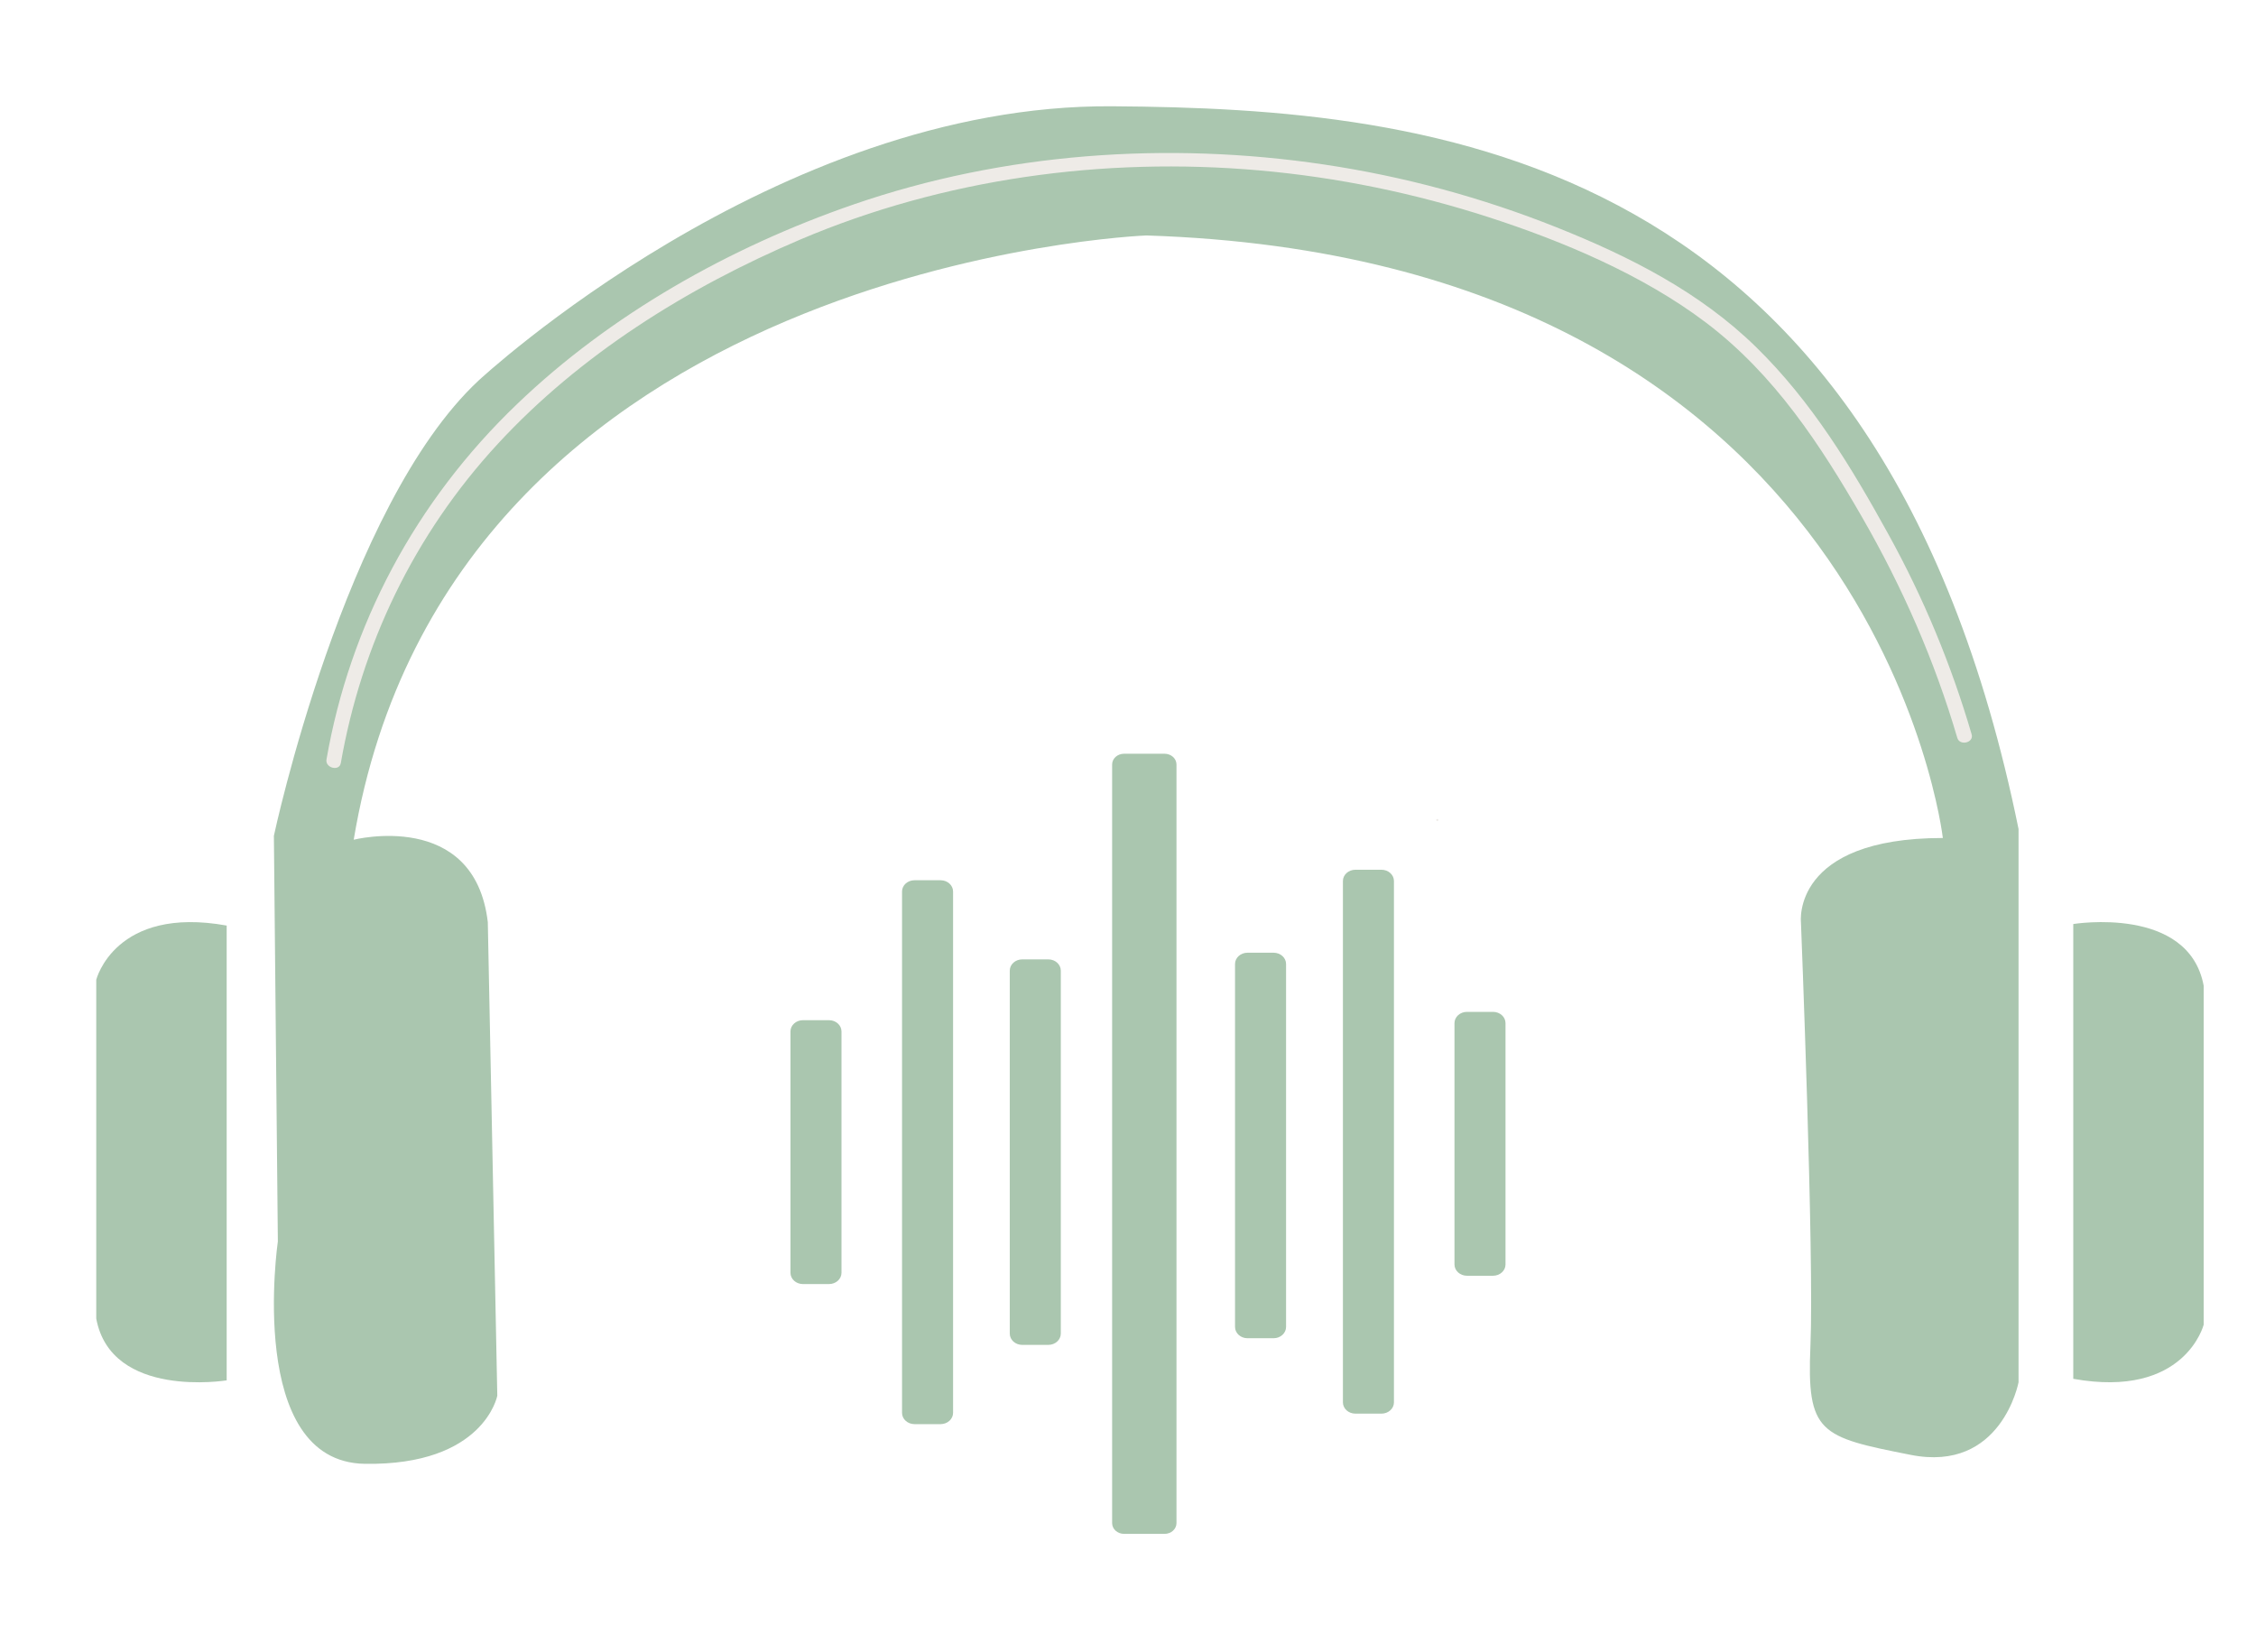
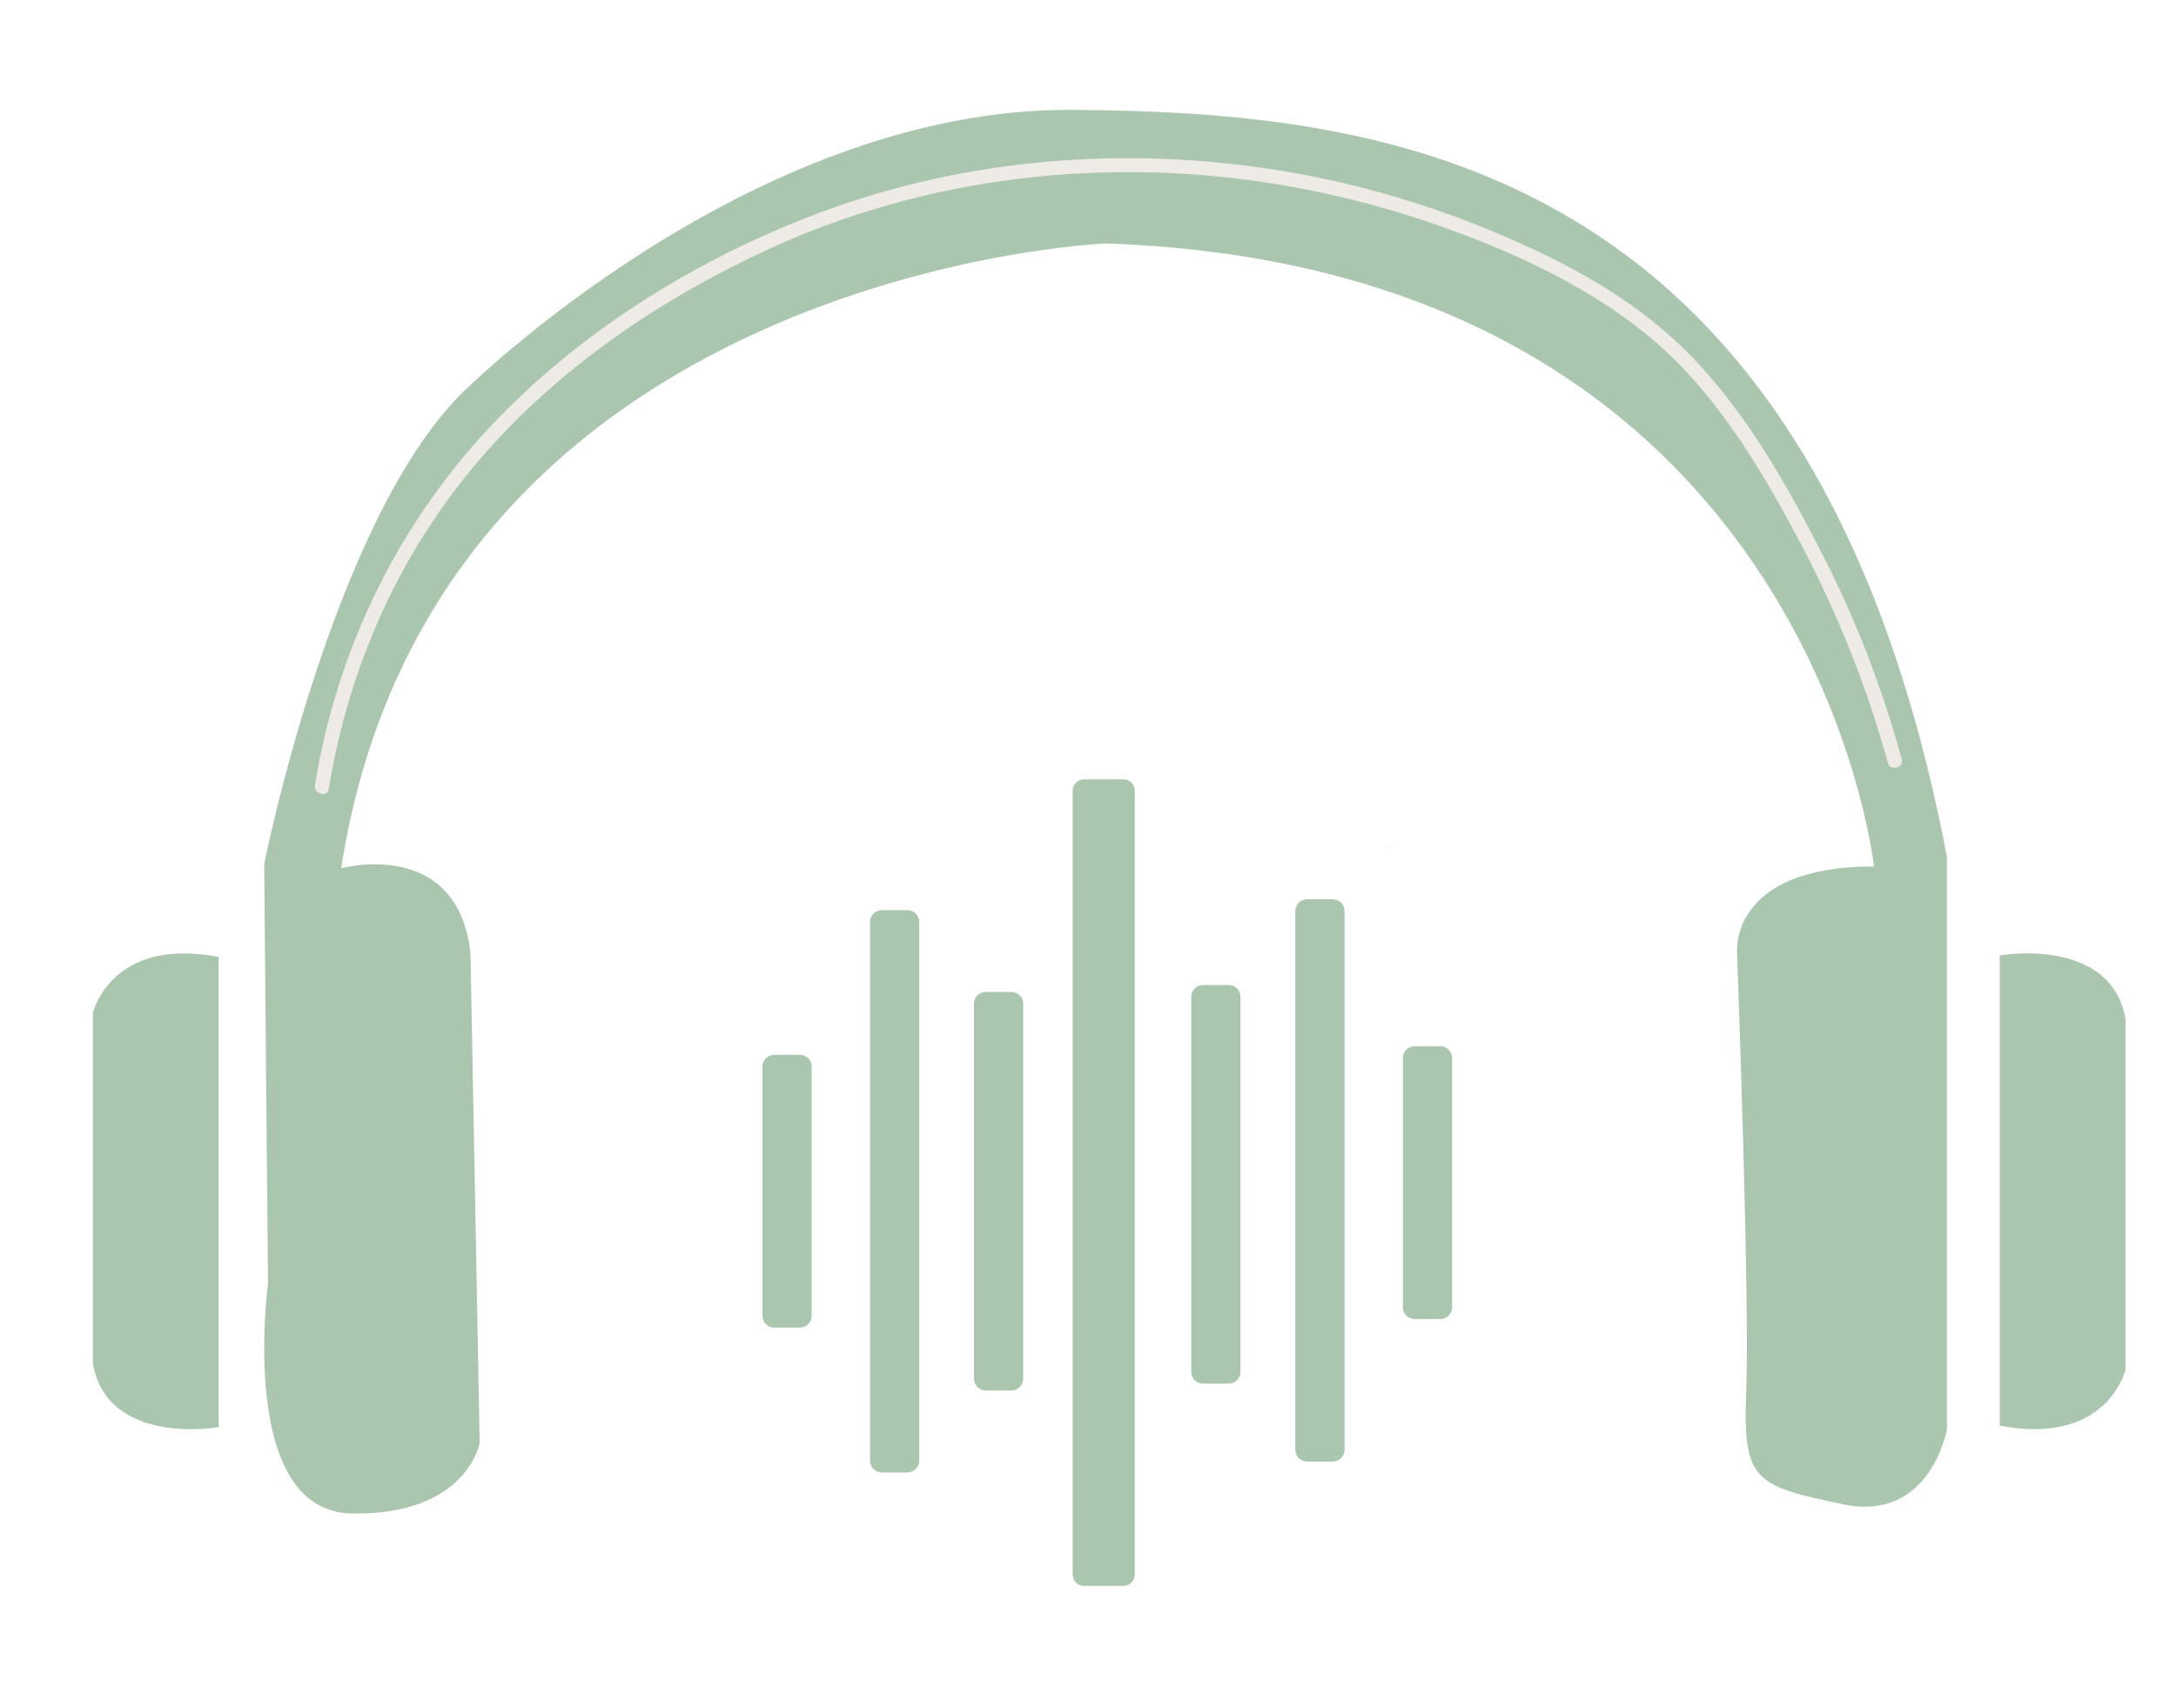
- <svg xmlns="http://www.w3.org/2000/svg" width="265" height="194" viewBox="0 0 265 194" fill="none">
-   <path d="M41.514 98.662C41.514 98.662 55.734 95.037 57.3 108.335L58.415 163.976C58.415 163.976 56.867 172.189 42.862 171.978C28.858 171.768 32.638 145.85 32.638 145.85L32.172 98.196C32.172 98.196 40.414 59.462 56.201 44.721C56.201 44.721 91.087 12.2 130.652 12.485C168.418 12.756 220.872 17.75 237.108 97.399V162.396C237.108 162.396 235.11 173.046 224.436 170.925C213.762 168.819 212.213 168.398 212.663 158.079C213.112 147.76 211.547 108.335 211.547 108.335C211.547 108.335 210.431 98.452 228.216 98.452C228.216 98.452 220.423 30.401 134.648 27.663C134.648 27.663 52.87 30.822 41.547 98.662H41.514Z" fill="#AAC6AF" />
-   <path d="M136.796 88.554H132.034C131.261 88.554 130.635 89.12 130.635 89.818V178.943C130.635 179.641 131.261 180.207 132.034 180.207H136.796C137.569 180.207 138.195 179.641 138.195 178.943V89.818C138.195 89.12 137.569 88.554 136.796 88.554Z" fill="#AAC6AF" />
-   <path d="M149.602 111.93H146.538C145.728 111.93 145.072 112.522 145.072 113.253V155.898C145.072 156.629 145.728 157.222 146.538 157.222H149.602C150.411 157.222 151.067 156.629 151.067 155.898V113.253C151.067 112.522 150.411 111.93 149.602 111.93Z" fill="#AAC6AF" />
-   <path d="M123.142 112.712H120.078C119.268 112.712 118.612 113.305 118.612 114.036V156.68C118.612 157.412 119.268 158.004 120.078 158.004H123.142C123.951 158.004 124.607 157.412 124.607 156.68V114.036C124.607 113.305 123.951 112.712 123.142 112.712Z" fill="#AAC6AF" />
-   <path d="M162.274 102.182H159.21C158.401 102.182 157.745 102.775 157.745 103.506V164.758C157.745 165.489 158.401 166.082 159.21 166.082H162.274C163.083 166.082 163.739 165.489 163.739 164.758V103.506C163.739 102.775 163.083 102.182 162.274 102.182Z" fill="#AAC6AF" />
-   <path d="M110.486 103.416H107.422C106.613 103.416 105.957 104.008 105.957 104.739V165.991C105.957 166.722 106.613 167.315 107.422 167.315H110.486C111.295 167.315 111.952 166.722 111.952 165.991V104.739C111.952 104.008 111.295 103.416 110.486 103.416Z" fill="#AAC6AF" />
-   <path d="M97.381 119.857H94.317C93.508 119.857 92.852 120.45 92.852 121.181V149.535C92.852 150.266 93.508 150.859 94.317 150.859H97.381C98.19 150.859 98.846 150.266 98.846 149.535V121.181C98.846 120.45 98.19 119.857 97.381 119.857Z" fill="#AAC6AF" />
-   <path d="M175.379 118.879H172.315C171.506 118.879 170.85 119.472 170.85 120.203V148.558C170.85 149.289 171.506 149.881 172.315 149.881H175.379C176.188 149.881 176.844 149.289 176.844 148.558V120.203C176.844 119.472 176.188 118.879 175.379 118.879Z" fill="#AAC6AF" />
-   <path d="M26.627 108.74V162.171C26.627 162.171 13.072 164.397 11.307 154.92V115.103C11.307 115.103 13.505 106.379 26.627 108.74Z" fill="#AAC6AF" />
-   <path d="M243.536 161.99V108.56C243.536 108.56 257.09 106.334 258.855 115.81V155.627C258.855 155.627 256.657 164.352 243.536 161.99Z" fill="#AAC6AF" />
-   <path d="M40.031 89.667C42.429 75.889 48.574 62.862 58.498 52.122C68.09 41.743 80.562 33.861 94.034 28.129C110.786 21.014 129.553 18.397 147.953 20.022C157.145 20.834 166.204 22.714 174.896 25.527C183.588 28.34 192.98 32.296 200.34 37.862C208.45 43.984 213.862 52.332 218.691 60.696C223.487 69.014 227.25 77.633 229.914 86.689C230.197 87.667 231.896 87.26 231.596 86.268C229.215 78.13 225.968 70.278 221.805 62.742C217.525 54.965 212.813 47.158 206.235 40.735C199.658 34.312 191.431 30.13 182.822 26.7C174.113 23.226 164.938 20.729 155.546 19.33C137.096 16.577 117.863 17.961 100.345 23.993C85.608 29.062 71.654 37.019 60.813 47.399C48.707 58.966 41.081 73.542 38.35 89.231C38.183 90.224 39.865 90.66 40.031 89.652V89.667Z" fill="#EEEBE7" />
-   <path d="M168.835 96.451C169.001 96.451 169.001 96.225 168.835 96.225C168.668 96.225 168.668 96.451 168.835 96.451Z" fill="#EEEBE7" />
+ <svg xmlns="http://www.w3.org/2000/svg" width="232" height="182" viewBox="0 0 232 182" fill="none">
+   <path d="M36.344 92.559C36.344 92.559 48.794 89.158 50.164 101.633L51.141 153.833C51.141 153.833 49.785 161.538 37.525 161.34C25.264 161.143 28.574 136.828 28.574 136.828L28.165 92.122C28.165 92.122 35.382 55.784 49.202 41.954C49.202 41.954 79.744 11.445 114.382 11.713C147.446 11.967 193.367 16.652 207.581 91.374V152.351C207.581 152.351 205.832 162.342 196.487 160.352C187.142 158.377 185.787 157.982 186.18 148.301C186.574 138.62 185.203 101.633 185.203 101.633C185.203 101.633 184.227 92.362 199.796 92.362C199.796 92.362 192.974 28.52 117.881 25.951C117.881 25.951 46.286 28.915 36.373 92.559H36.344Z" fill="#AAC6AF" />
+   <path d="M119.761 83.076H115.592C114.915 83.076 114.367 83.607 114.367 84.262V167.874C114.367 168.529 114.915 169.059 115.592 169.059H119.761C120.438 169.059 120.986 168.529 120.986 167.874V84.262C120.986 83.607 120.438 83.076 119.761 83.076Z" fill="#AAC6AF" />
+   <path d="M130.972 105.006H128.289C127.581 105.006 127.007 105.562 127.007 106.248V146.255C127.007 146.941 127.581 147.497 128.289 147.497H130.972C131.68 147.497 132.255 146.941 132.255 146.255V106.248C132.255 105.562 131.68 105.006 130.972 105.006Z" fill="#AAC6AF" />
+   <path d="M107.807 105.74H105.125C104.416 105.74 103.842 106.296 103.842 106.982V146.989C103.842 147.674 104.416 148.23 105.125 148.23H107.807C108.516 148.23 109.09 147.674 109.09 146.989V106.982C109.09 106.296 108.516 105.74 107.807 105.74Z" fill="#AAC6AF" />
+   <path d="M142.066 95.861H139.384C138.675 95.861 138.101 96.417 138.101 97.103V154.566C138.101 155.252 138.675 155.808 139.384 155.808H142.066C142.775 155.808 143.349 155.252 143.349 154.566V97.103C143.349 96.417 142.775 95.861 142.066 95.861Z" fill="#AAC6AF" />
+   <path d="M96.727 97.019H94.045C93.337 97.019 92.762 97.575 92.762 98.26V155.724C92.762 156.41 93.337 156.966 94.045 156.966H96.727C97.436 156.966 98.01 156.41 98.01 155.724V98.26C98.01 97.575 97.436 97.019 96.727 97.019Z" fill="#AAC6AF" />
+   <path d="M85.254 112.443H82.572C81.863 112.443 81.289 112.999 81.289 113.685V140.285C81.289 140.971 81.863 141.527 82.572 141.527H85.254C85.963 141.527 86.537 140.971 86.537 140.285V113.685C86.537 112.999 85.963 112.443 85.254 112.443Z" fill="#AAC6AF" />
+   <path d="M153.539 111.525H150.857C150.148 111.525 149.574 112.081 149.574 112.767V139.368C149.574 140.054 150.148 140.61 150.857 140.61H153.539C154.248 140.61 154.822 140.054 154.822 139.368V112.767C154.822 112.081 154.248 111.525 153.539 111.525Z" fill="#AAC6AF" />
+   <path d="M23.311 102.014V152.139C23.311 152.139 11.444 154.228 9.899 145.337V107.984C9.899 107.984 11.823 99.799 23.311 102.014Z" fill="#AAC6AF" />
+   <path d="M213.208 151.97V101.845C213.208 101.845 225.075 99.756 226.621 108.647V146.001C226.621 146.001 224.696 154.185 213.208 151.97Z" fill="#AAC6AF" />
+   <path d="M35.046 84.12C37.146 71.194 42.525 58.973 51.214 48.897C59.611 39.16 70.53 31.766 82.324 26.389C96.99 19.714 113.42 17.259 129.529 18.783C137.576 19.545 145.507 21.309 153.117 23.948C160.726 26.587 168.949 30.298 175.392 35.519C182.492 41.263 187.23 49.095 191.458 56.941C195.656 64.745 198.951 72.831 201.283 81.326C201.531 82.243 203.018 81.862 202.756 80.931C200.671 73.297 197.828 65.93 194.184 58.86C190.437 51.564 186.311 44.24 180.553 38.215C174.795 32.189 167.593 28.266 160.056 25.048C152.431 21.788 144.399 19.446 136.176 18.134C120.024 15.551 103.186 16.849 87.849 22.508C74.947 27.264 62.731 34.729 53.24 44.466C42.642 55.318 35.965 68.993 33.574 83.711C33.428 84.642 34.901 85.052 35.046 84.106V84.12Z" fill="#EEEBE7" />
+   <path d="M147.81 90.485C147.956 90.485 147.956 90.273 147.81 90.273C147.664 90.273 147.664 90.485 147.81 90.485Z" fill="#EEEBE7" />
</svg>
